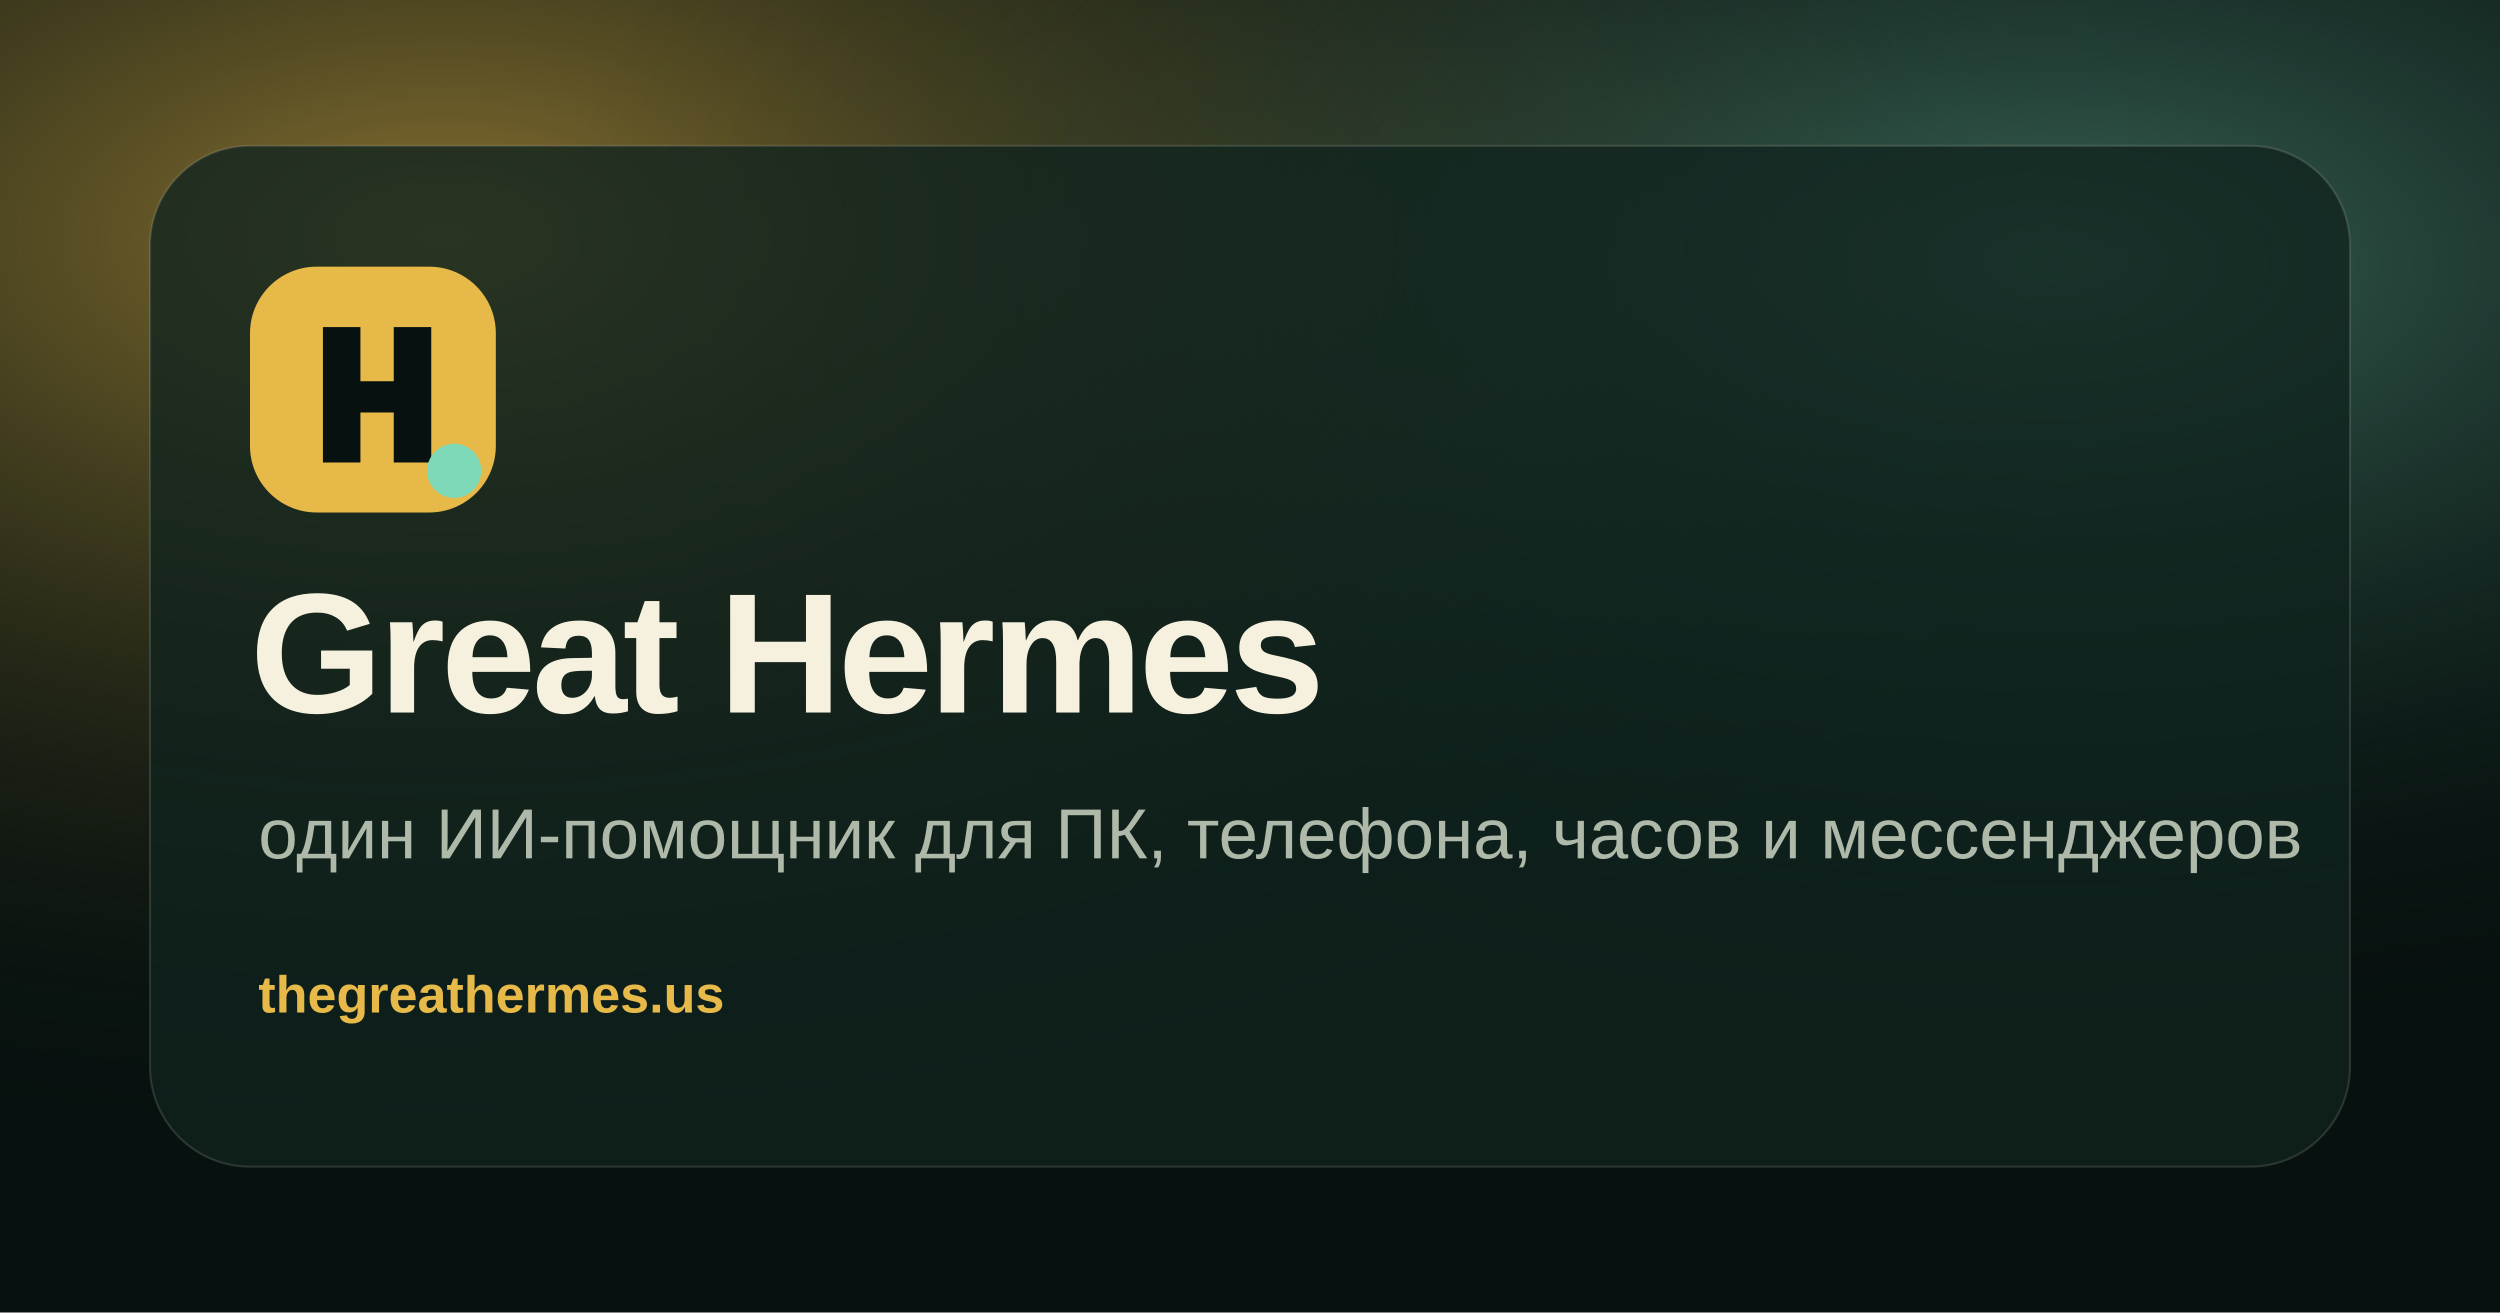
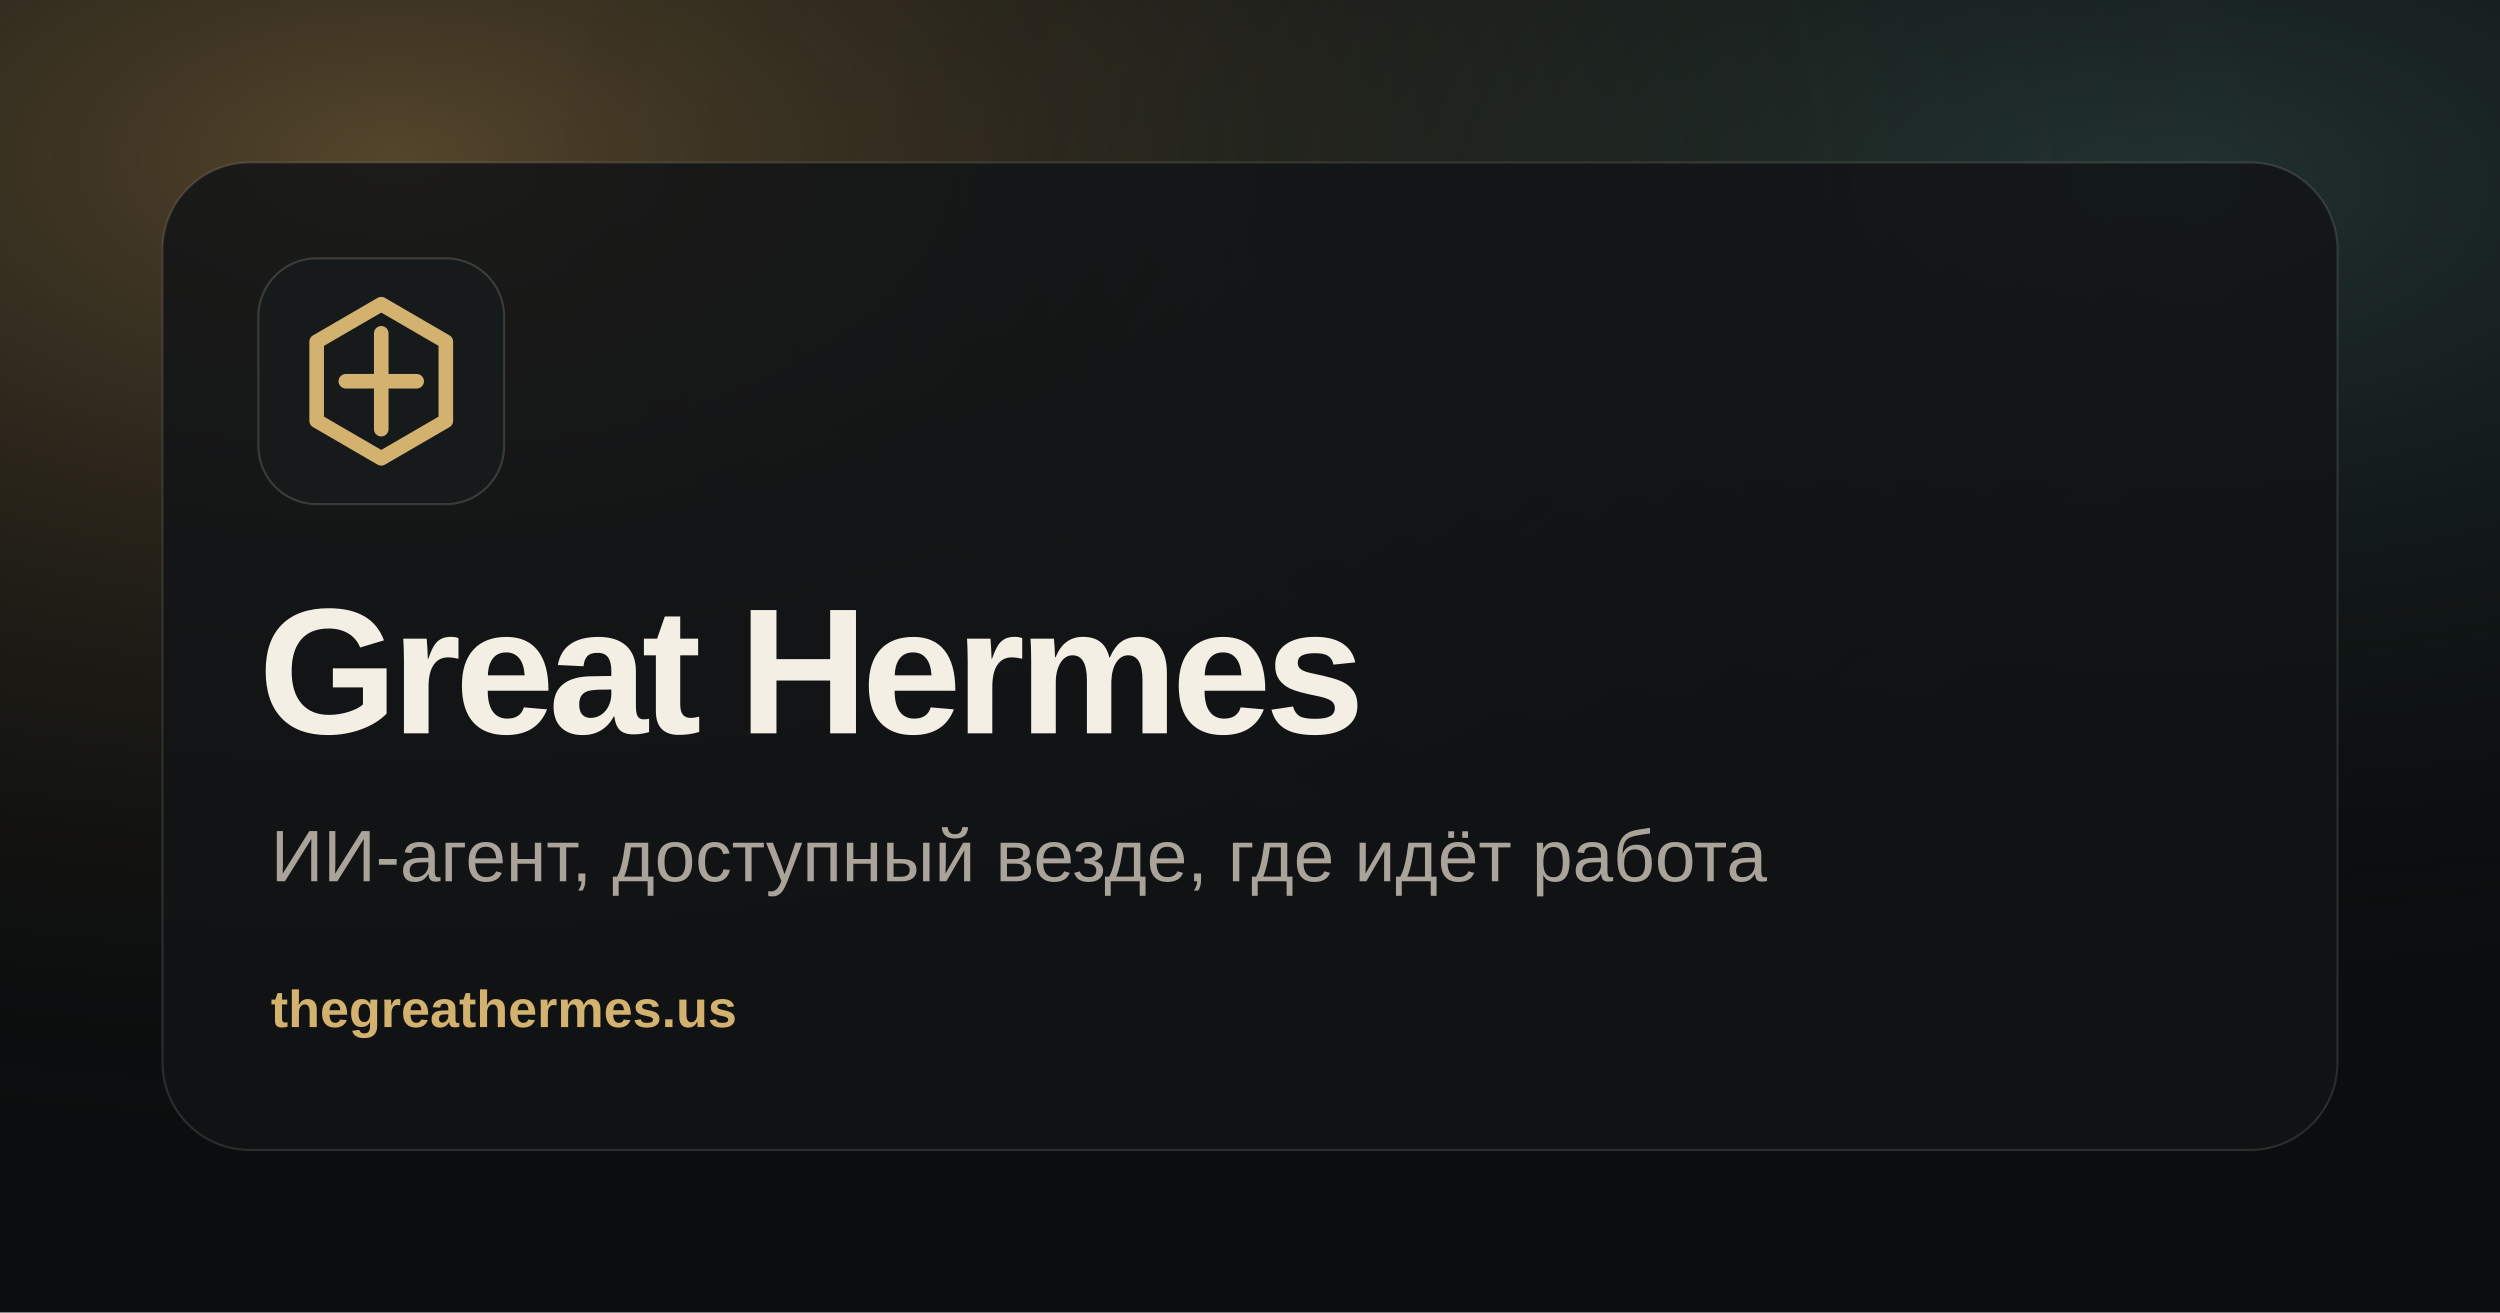
<svg xmlns="http://www.w3.org/2000/svg" width="1200" height="630" viewBox="0 0 1200 630" role="img" aria-labelledby="title desc">
  <defs>
-     <radialGradient id="a" cx="18%" cy="18%" r="70%">
-       <stop offset="0%" stop-color="#e7b949" stop-opacity=".58" />
-       <stop offset="100%" stop-color="#07110f" stop-opacity="0" />
+     <radialGradient id="brass" cx="16%" cy="12%" r="78%">
+       <stop offset="0%" stop-color="#b99355" stop-opacity=".42" />
+       <stop offset="100%" stop-color="#0b0d0e" stop-opacity="0" />
    </radialGradient>
-     <radialGradient id="b" cx="82%" cy="20%" r="60%">
-       <stop offset="0%" stop-color="#7ed9b8" stop-opacity=".42" />
-       <stop offset="100%" stop-color="#07110f" stop-opacity="0" />
+     <radialGradient id="teal" cx="86%" cy="14%" r="66%">
+       <stop offset="0%" stop-color="#6aa99b" stop-opacity=".24" />
+       <stop offset="100%" stop-color="#0b0d0e" stop-opacity="0" />
    </radialGradient>
  </defs>
-   <rect width="1200" height="630" fill="#07110f" />
-   <rect width="1200" height="630" fill="url(#a)" />
-   <rect width="1200" height="630" fill="url(#b)" />
-   <rect x="72" y="70" width="1056" height="490" rx="48" fill="#10231e" fill-opacity=".78" stroke="#f6f1df" stroke-opacity=".14" />
-   <rect x="120" y="128" width="118" height="118" rx="32" fill="#e7b949" />
-   <path d="M155 157h18v26h16v-26h18v65h-18v-24h-16v24h-18v-65Z" fill="#07110f" />
-   <circle cx="218" cy="226" r="13" fill="#7ed9b8" />
-   <text x="120" y="342" font-family="Bahnschrift, Segoe UI, Arial, sans-serif" font-size="82" font-weight="700" fill="#f6f1df" letter-spacing="-2">Great Hermes</text>
-   <text x="124" y="412" font-family="Bahnschrift, Segoe UI, Arial, sans-serif" font-size="34" fill="#aeb9aa">один ИИ-помощник для ПК, телефона, часов и мессенджеров</text>
-   <text x="124" y="486" font-family="Bahnschrift, Segoe UI, Arial, sans-serif" font-size="25" font-weight="700" fill="#e7b949">thegreathermes.us</text>
+   <rect width="1200" height="630" fill="#0b0d0e" />
+   <rect width="1200" height="630" fill="url(#brass)" />
+   <rect width="1200" height="630" fill="url(#teal)" />
+   <rect x="78" y="78" width="1044" height="474" rx="42" fill="#111416" fill-opacity=".84" stroke="#e8e0cf" stroke-opacity=".14" />
+   <rect x="124" y="124" width="118" height="118" rx="28" fill="#171a1b" stroke="#e8e0cf" stroke-opacity=".18" />
+   <path d="M183 146 214 164v38l-31 18-31-18v-38l31-18Z" fill="none" stroke="#d3b16f" stroke-width="7" stroke-linejoin="round" />
+   <path d="M166 183h34M183 160v46" stroke="#d3b16f" stroke-width="7" stroke-linecap="round" />
+   <text x="124" y="352" font-family="Aptos Display, Segoe UI, Arial, sans-serif" font-size="86" font-weight="700" fill="#f4efe4" letter-spacing="-3">Great Hermes</text>
+   <text x="130" y="423" font-family="Aptos, Segoe UI, Arial, sans-serif" font-size="35" fill="#aaa39a">ИИ-агент, доступный везде, где идёт работа</text>
+   <text x="130" y="493" font-family="Aptos, Segoe UI, Arial, sans-serif" font-size="25" font-weight="700" fill="#d3b16f">thegreathermes.us</text>
</svg>
